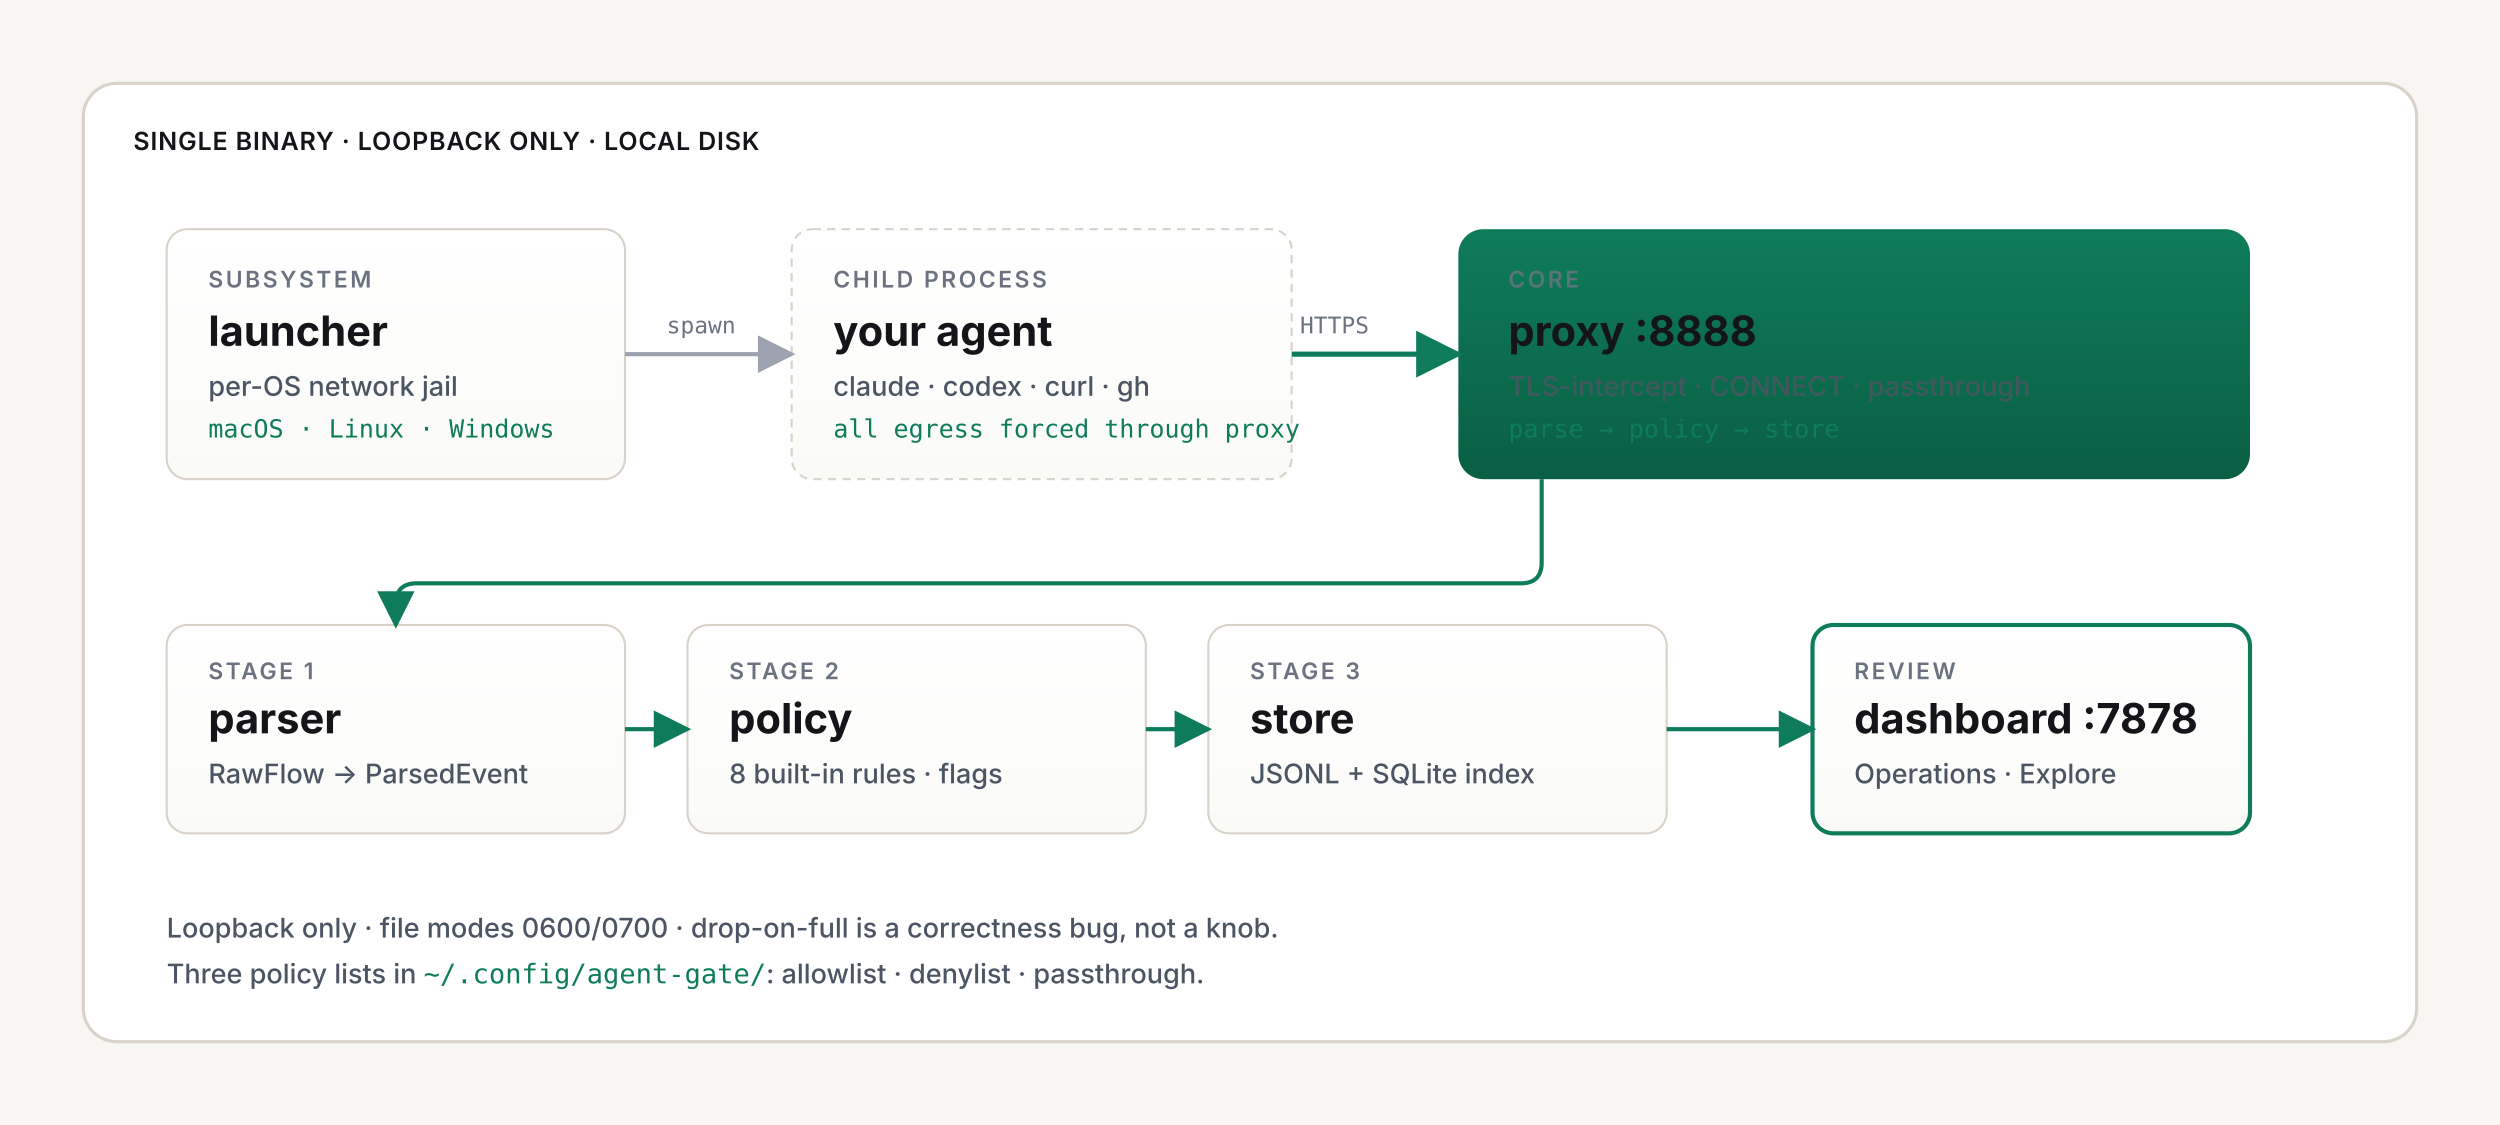
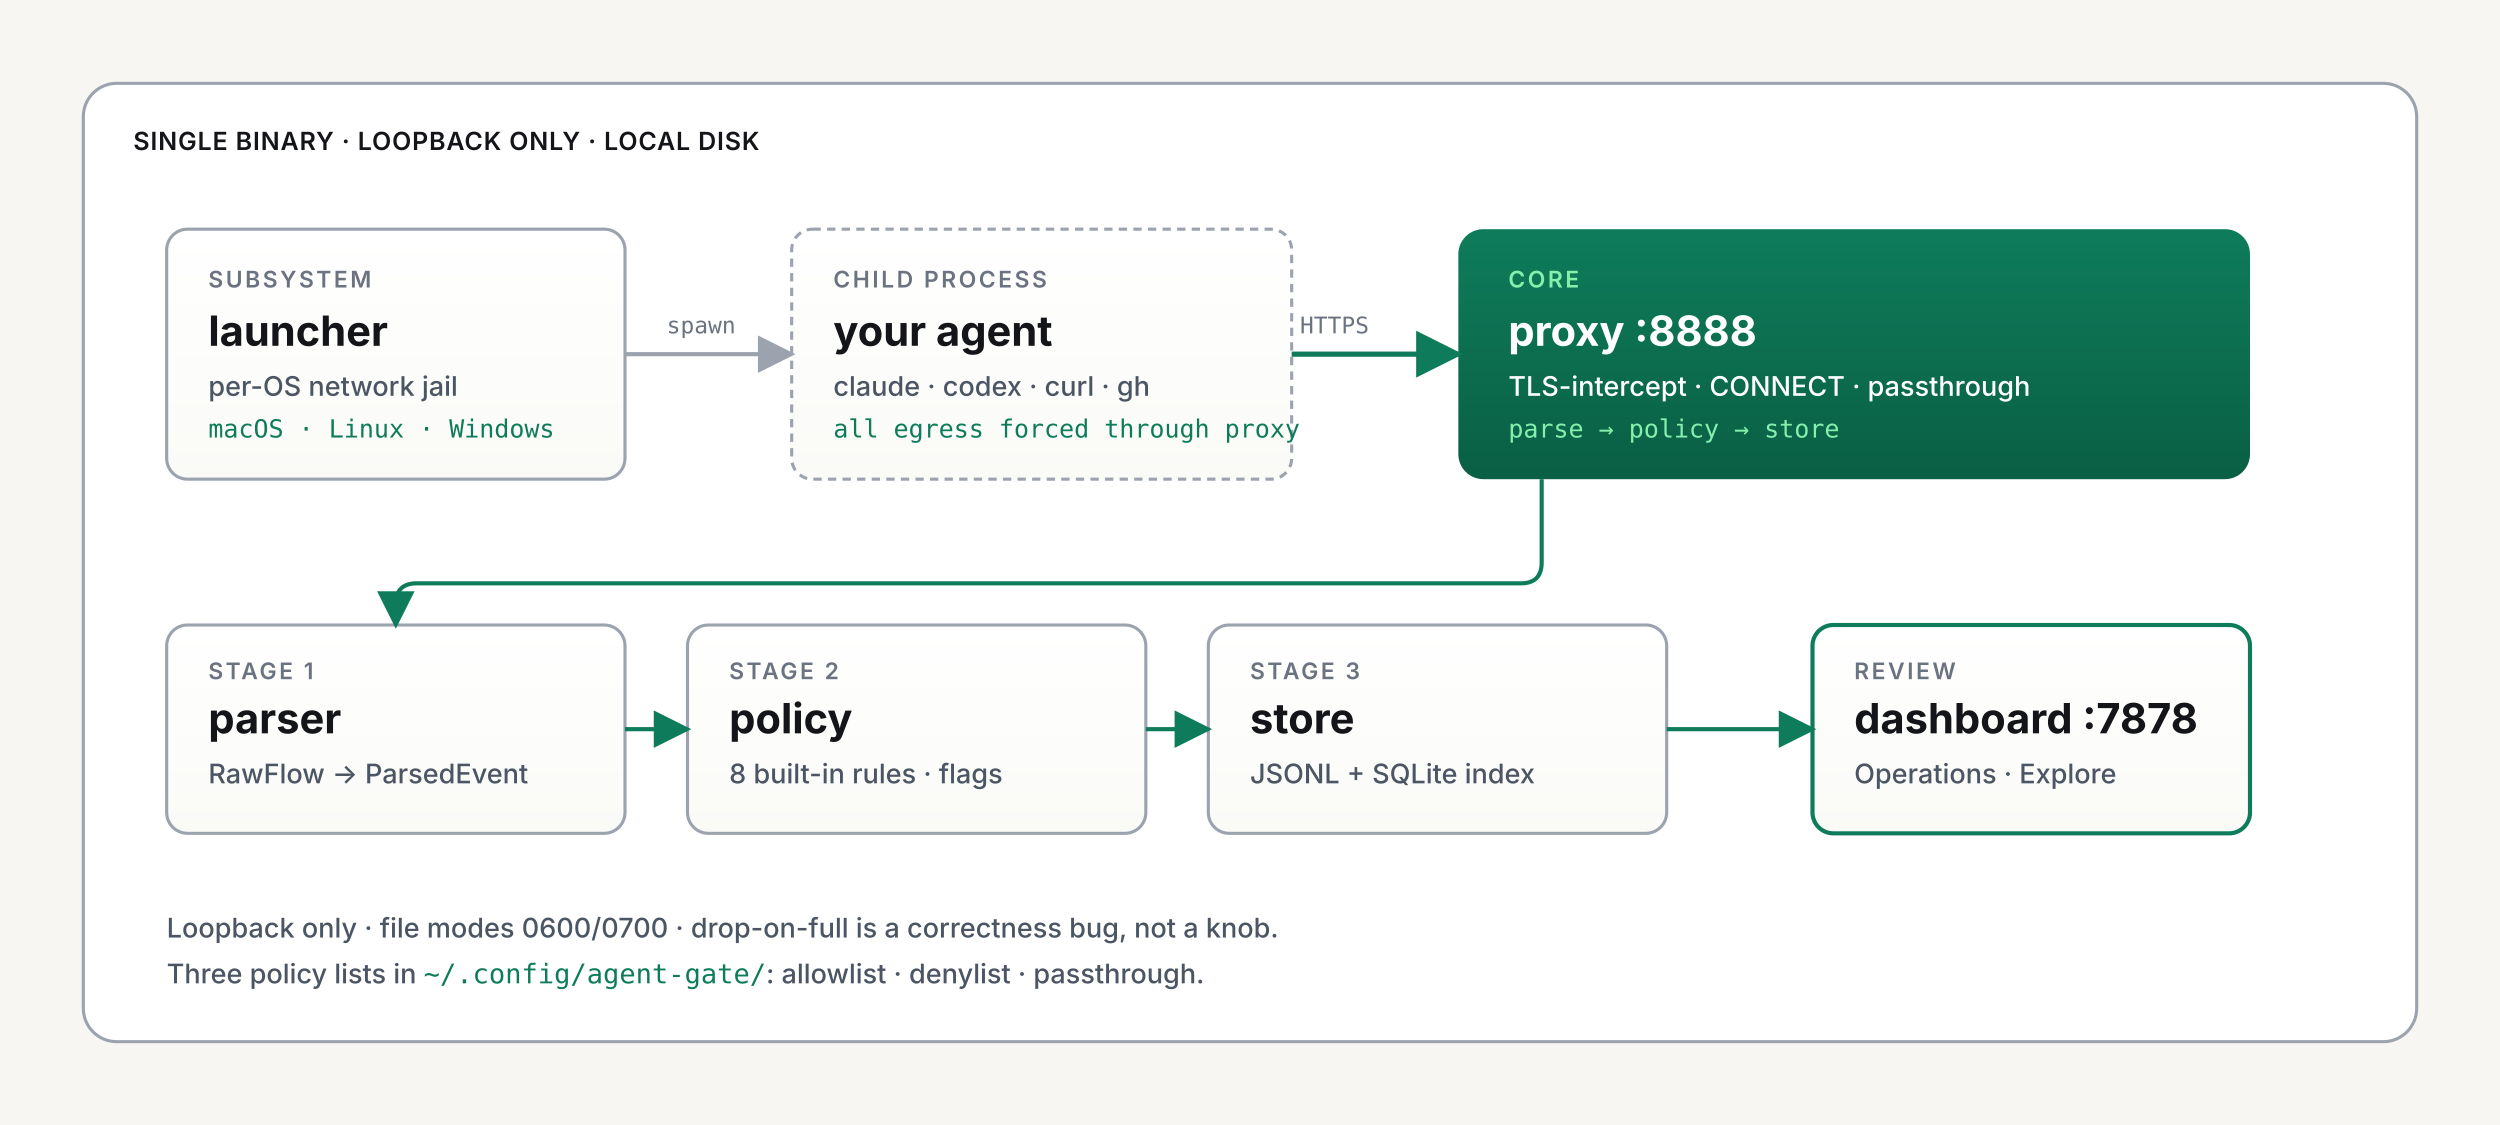
<svg xmlns="http://www.w3.org/2000/svg" viewBox="0 0 1200 540" width="1200" height="540" role="img" aria-labelledby="ovTitle ovDesc">
  <defs>
    <style>
      .label-eyebrow { font-family: ui-sans-serif, system-ui, 'Inter', sans-serif; font-size: 11px; font-weight: 600; letter-spacing: 1.2px; text-transform: uppercase; fill: #6b7280; }
      .label-title   { font-family: ui-sans-serif, system-ui, 'Inter', sans-serif; font-size: 20px; font-weight: 700; fill: #131519; }
      .label-sub     { font-family: ui-sans-serif, system-ui, 'Inter', sans-serif; font-size: 13px; font-weight: 500; fill: #4b5563; }
      .label-mono    { font-family: ui-monospace, 'JetBrains Mono', monospace; font-size: 12px; fill: #0e7c5a; }
      .label-arrow   { font-family: ui-monospace, 'JetBrains Mono', monospace; font-size: 11px; fill: #6b7280; }
      .label-section { font-family: ui-sans-serif, system-ui, 'Inter', sans-serif; font-size: 12px; font-weight: 600; letter-spacing: 0.4px; fill: #131519; }
    </style>
    <marker id="arrow" viewBox="0 0 10 10" refX="9" refY="5" markerWidth="9" markerHeight="9" orient="auto-start-reverse">
      <path d="M 0 0 L 10 5 L 0 10 z" fill="#0e7c5a" />
    </marker>
    <marker id="arrowMuted" viewBox="0 0 10 10" refX="9" refY="5" markerWidth="9" markerHeight="9" orient="auto-start-reverse">
      <path d="M 0 0 L 10 5 L 0 10 z" fill="#9ca3af" />
    </marker>
    <linearGradient id="cardBg" x1="0" y1="0" x2="0" y2="1">
      <stop offset="0%" stop-color="#ffffff" />
      <stop offset="100%" stop-color="#fafaf7" />
    </linearGradient>
    <linearGradient id="proxyBg" x1="0" y1="0" x2="0" y2="1">
      <stop offset="0%" stop-color="#0e7c5a" />
      <stop offset="100%" stop-color="#0a5f44" />
    </linearGradient>
  </defs>
  <rect width="1200" height="540" fill="#f8f6f3" />
-   <rect x="40" y="40" width="1120" height="460" rx="16" fill="#ffffff" stroke="#d8d2c8" stroke-width="1.5" />
+   <rect x="40" y="40" width="1120" height="460" rx="16" fill="#ffffff" stroke="#9ca3af" stroke-width="1.5" />
  <text x="64" y="72" class="label-section">SINGLE BINARY · LOOPBACK ONLY · LOCAL DISK</text>
  <g>
-     <rect x="80" y="110" width="220" height="120" rx="10" fill="url(#cardBg)" stroke="#d8d2c8" />
+     <rect x="80" y="110" width="220" height="120" rx="10" fill="url(#cardBg)" stroke="#9ca3af" stroke-width="1.5" />
    <text x="100" y="138" class="label-eyebrow">SUBSYSTEM</text>
    <text x="100" y="166" class="label-title">launcher</text>
    <text x="100" y="190" class="label-sub">per-OS network jail</text>
    <text x="100" y="210" class="label-mono">macOS · Linux · Windows</text>
  </g>
  <g>
-     <rect x="380" y="110" width="240" height="120" rx="10" fill="url(#cardBg)" stroke="#d8d2c8" stroke-dasharray="4 3" />
+     <rect x="380" y="110" width="240" height="120" rx="10" fill="url(#cardBg)" stroke="#9ca3af" stroke-width="1.5" stroke-dasharray="4 3" />
    <text x="400" y="138" class="label-eyebrow">CHILD PROCESS</text>
    <text x="400" y="166" class="label-title">your agent</text>
    <text x="400" y="190" class="label-sub">claude · codex · curl · gh</text>
    <text x="400" y="210" class="label-mono">all egress forced through proxy</text>
  </g>
  <line x1="300" y1="170" x2="380" y2="170" stroke="#9ca3af" stroke-width="2" marker-end="url(#arrowMuted)" />
  <text x="320" y="160" class="label-arrow">spawn</text>
  <g>
    <rect x="700" y="110" width="380" height="120" rx="12" fill="url(#proxyBg)" />
-     <text x="724" y="138" class="label-eyebrow" fill="#bff5dd" opacity="0.85">CORE</text>
-     <text x="724" y="166" class="label-title" fill="#ffffff">proxy :8888</text>
-     <text x="724" y="190" class="label-sub" fill="#ffffff" opacity="0.85">TLS-intercept · CONNECT · passthrough</text>
-     <text x="724" y="210" class="label-mono" fill="#bff5dd">parse → policy → store</text>
+     <text x="724" y="138" class="label-eyebrow" style="fill:#86efac">CORE</text>
+     <text x="724" y="166" class="label-title" style="fill:#ffffff">proxy :8888</text>
+     <text x="724" y="190" class="label-sub" style="fill:#ffffff">TLS-intercept · CONNECT · passthrough</text>
+     <text x="724" y="210" class="label-mono" style="fill:#86efac">parse → policy → store</text>
  </g>
  <line x1="620" y1="170" x2="700" y2="170" stroke="#0e7c5a" stroke-width="2.5" marker-end="url(#arrow)" />
  <text x="624" y="160" class="label-arrow">HTTPS</text>
  <g transform="translate(80,300)">
-     <rect x="0" y="0" width="220" height="100" rx="10" fill="url(#cardBg)" stroke="#d8d2c8" />
+     <rect x="0" y="0" width="220" height="100" rx="10" fill="url(#cardBg)" stroke="#9ca3af" stroke-width="1.5" />
    <text x="20" y="26" class="label-eyebrow">STAGE 1</text>
    <text x="20" y="52" class="label-title">parser</text>
    <text x="20" y="76" class="label-sub">RawFlow → ParsedEvent</text>
  </g>
  <g transform="translate(330,300)">
-     <rect x="0" y="0" width="220" height="100" rx="10" fill="url(#cardBg)" stroke="#d8d2c8" />
+     <rect x="0" y="0" width="220" height="100" rx="10" fill="url(#cardBg)" stroke="#9ca3af" stroke-width="1.5" />
    <text x="20" y="26" class="label-eyebrow">STAGE 2</text>
    <text x="20" y="52" class="label-title">policy</text>
    <text x="20" y="76" class="label-sub">8 built-in rules · flags</text>
  </g>
  <g transform="translate(580,300)">
-     <rect x="0" y="0" width="220" height="100" rx="10" fill="url(#cardBg)" stroke="#d8d2c8" />
+     <rect x="0" y="0" width="220" height="100" rx="10" fill="url(#cardBg)" stroke="#9ca3af" stroke-width="1.5" />
    <text x="20" y="26" class="label-eyebrow">STAGE 3</text>
    <text x="20" y="52" class="label-title">store</text>
    <text x="20" y="76" class="label-sub">JSONL + SQLite index</text>
  </g>
  <line x1="300" y1="350" x2="330" y2="350" stroke="#0e7c5a" stroke-width="2" marker-end="url(#arrow)" />
  <line x1="550" y1="350" x2="580" y2="350" stroke="#0e7c5a" stroke-width="2" marker-end="url(#arrow)" />
  <path d="M 740 230 L 740 270 Q 740 280 730 280 L 200 280 Q 190 280 190 290 L 190 300" fill="none" stroke="#0e7c5a" stroke-width="2" marker-end="url(#arrow)" />
  <g transform="translate(870,300)">
    <rect x="0" y="0" width="210" height="100" rx="10" fill="url(#cardBg)" stroke="#0e7c5a" stroke-width="2" />
    <text x="20" y="26" class="label-eyebrow" fill="#0e7c5a">REVIEW</text>
    <text x="20" y="52" class="label-title">dashboard :7878</text>
    <text x="20" y="76" class="label-sub">Operations · Explore</text>
  </g>
  <line x1="800" y1="350" x2="870" y2="350" stroke="#0e7c5a" stroke-width="2" marker-end="url(#arrow)" />
  <g transform="translate(80,450)">
    <text class="label-sub" x="0" y="0">Loopback only · file modes 0600/0700 · drop-on-full is a correctness bug, not a knob.</text>
    <text class="label-sub" x="0" y="22" fill="#6b7280">Three policy lists in <tspan font-family="ui-monospace, 'JetBrains Mono', monospace" fill="#0e7c5a">~/.config/agent-gate/</tspan>: allowlist · denylist · passthrough.</text>
  </g>
</svg>
